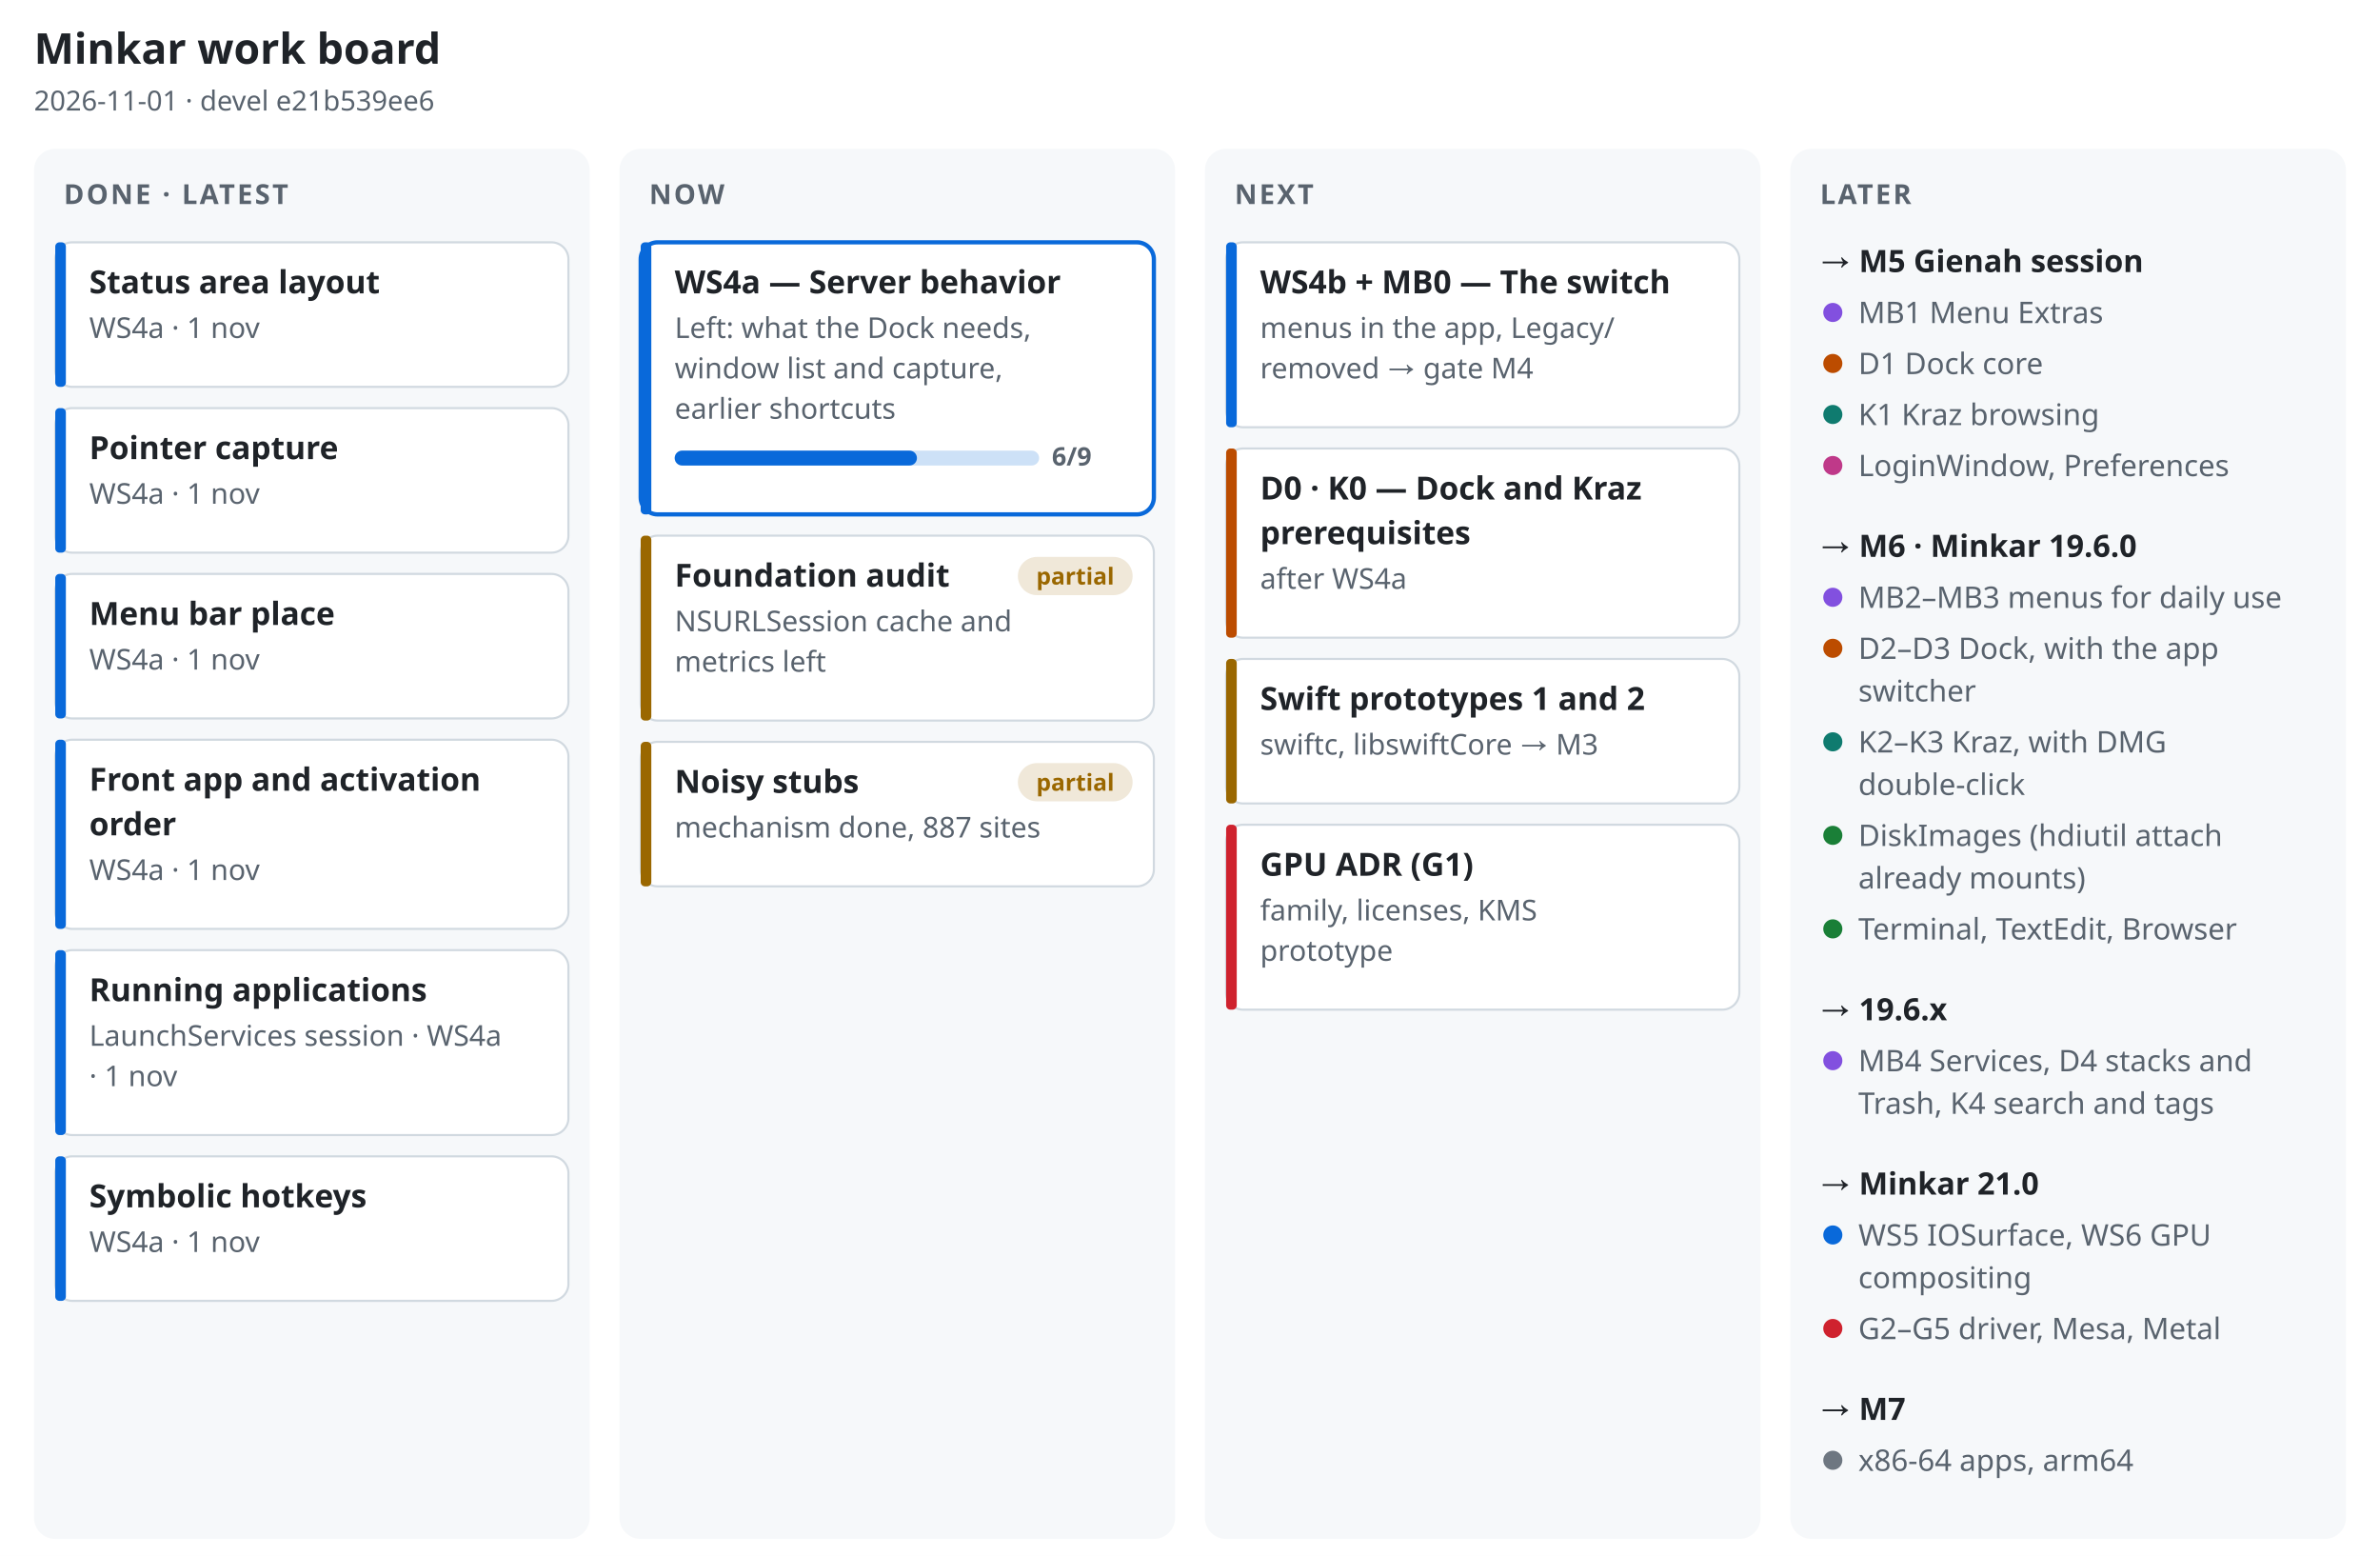
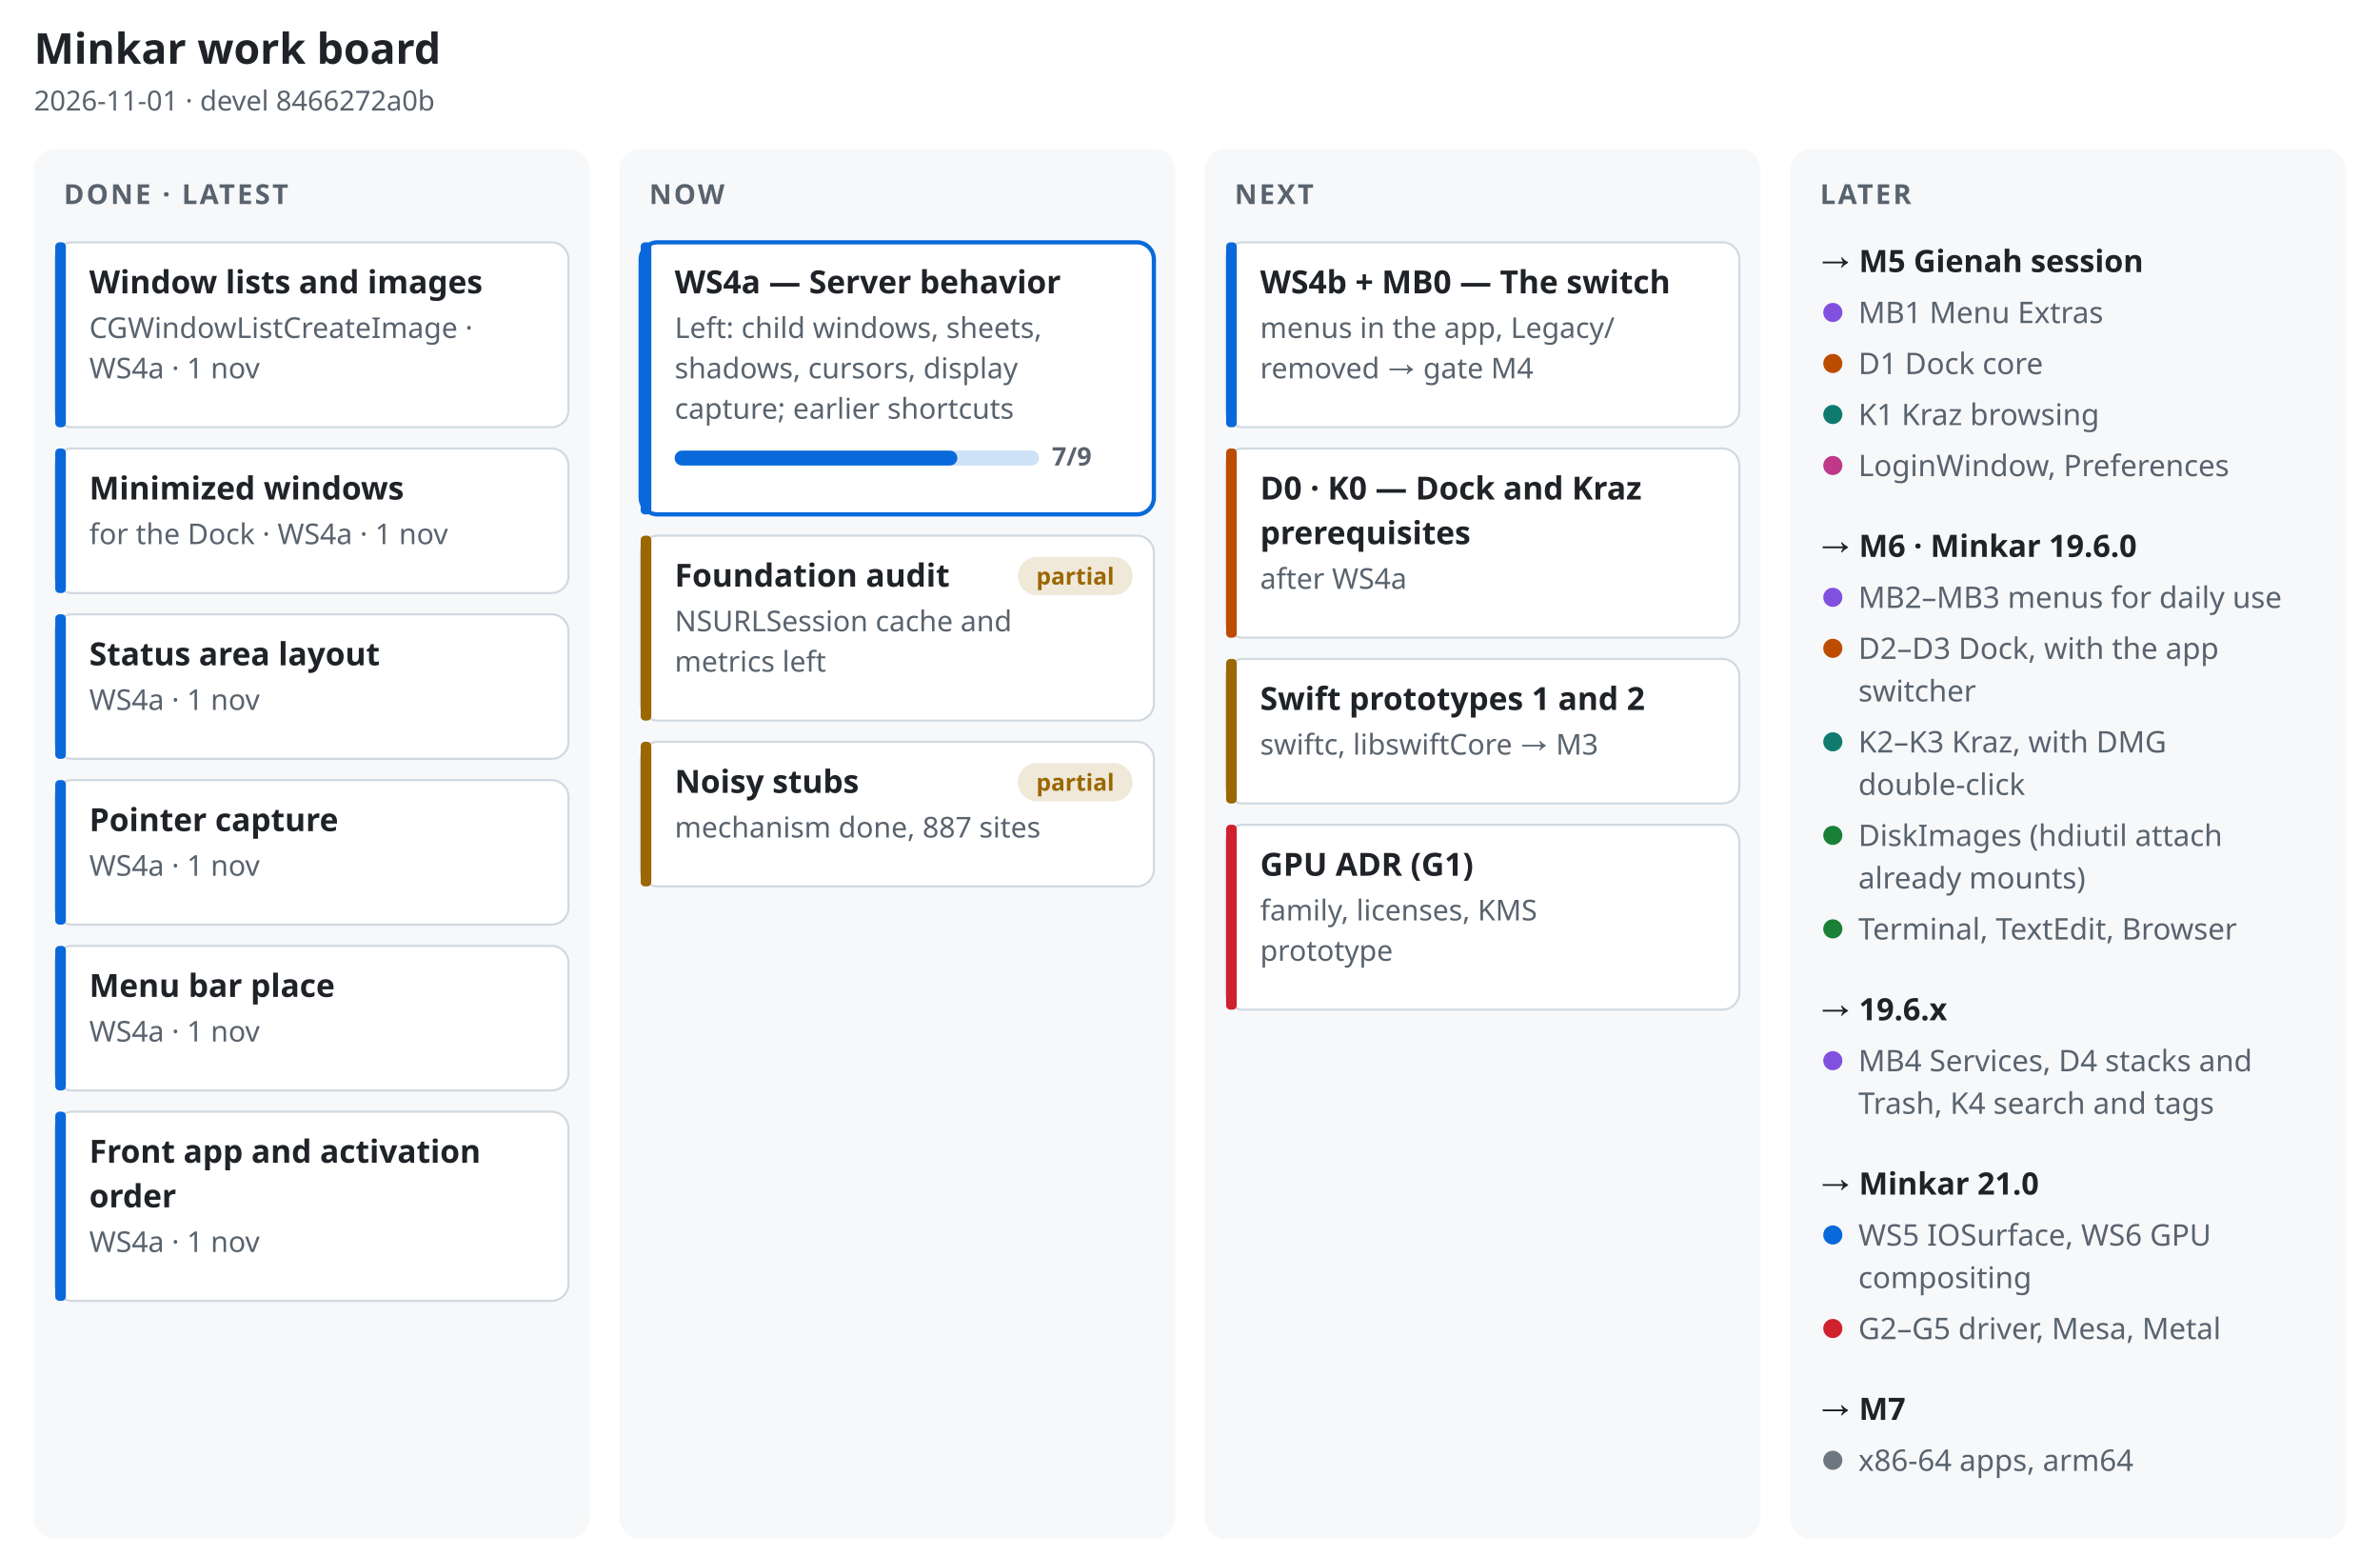
<svg xmlns="http://www.w3.org/2000/svg" width="1120" height="732" viewBox="0 0 1120 732" font-family="-apple-system, BlinkMacSystemFont, 'Segoe UI', 'Noto Sans', Helvetica, Arial, sans-serif" role="img" aria-label="Minkar work board, 2026-11-01">
  <rect width="1120" height="732" fill="#ffffff" />
  <text x="16" y="30" font-size="20" font-weight="700" fill="#1f2328" text-anchor="start">Minkar work board</text>
-   <text x="16" y="52" font-size="13" font-weight="400" fill="#59636e" text-anchor="start">2026-11-01 · devel e21b539ee6</text>
+   <text x="16" y="52" font-size="13" font-weight="400" fill="#59636e" text-anchor="start">2026-11-01 · devel 8466272a0b</text>
  <rect x="16" y="70" width="261.5" height="654" rx="10" fill="#f6f8fa" />
  <text x="30" y="96" font-size="13" font-weight="700" fill="#59636e" text-anchor="start" letter-spacing=".08em">DONE · LATEST</text>
-   <rect x="26" y="114" width="241.5" height="68" rx="8" fill="#ffffff" stroke="#d1d9e0" stroke-width="1" />
-   <rect x="26" y="114" width="5" height="68" rx="2" fill="#0969da" />
-   <text x="42" y="138" font-size="15" font-weight="650" fill="#1f2328" text-anchor="start">Status area layout</text>
-   <text x="42" y="159" font-size="13.5" font-weight="400" fill="#59636e" text-anchor="start">WS4a · 1 nov</text>
-   <rect x="26" y="192" width="241.5" height="68" rx="8" fill="#ffffff" stroke="#d1d9e0" stroke-width="1" />
-   <rect x="26" y="192" width="5" height="68" rx="2" fill="#0969da" />
-   <text x="42" y="216" font-size="15" font-weight="650" fill="#1f2328" text-anchor="start">Pointer capture</text>
-   <text x="42" y="237" font-size="13.5" font-weight="400" fill="#59636e" text-anchor="start">WS4a · 1 nov</text>
-   <rect x="26" y="270" width="241.5" height="68" rx="8" fill="#ffffff" stroke="#d1d9e0" stroke-width="1" />
-   <rect x="26" y="270" width="5" height="68" rx="2" fill="#0969da" />
-   <text x="42" y="294" font-size="15" font-weight="650" fill="#1f2328" text-anchor="start">Menu bar place</text>
-   <text x="42" y="315" font-size="13.5" font-weight="400" fill="#59636e" text-anchor="start">WS4a · 1 nov</text>
-   <rect x="26" y="348" width="241.5" height="89" rx="8" fill="#ffffff" stroke="#d1d9e0" stroke-width="1" />
-   <rect x="26" y="348" width="5" height="89" rx="2" fill="#0969da" />
-   <text x="42" y="372" font-size="15" font-weight="650" fill="#1f2328" text-anchor="start">Front app and activation</text>
-   <text x="42" y="393" font-size="15" font-weight="650" fill="#1f2328" text-anchor="start">order</text>
-   <text x="42" y="414" font-size="13.5" font-weight="400" fill="#59636e" text-anchor="start">WS4a · 1 nov</text>
-   <rect x="26" y="447" width="241.5" height="87" rx="8" fill="#ffffff" stroke="#d1d9e0" stroke-width="1" />
-   <rect x="26" y="447" width="5" height="87" rx="2" fill="#0969da" />
-   <text x="42" y="471" font-size="15" font-weight="650" fill="#1f2328" text-anchor="start">Running applications</text>
-   <text x="42" y="492" font-size="13.5" font-weight="400" fill="#59636e" text-anchor="start">LaunchServices session · WS4a</text>
-   <text x="42" y="511" font-size="13.5" font-weight="400" fill="#59636e" text-anchor="start">· 1 nov</text>
-   <rect x="26" y="544" width="241.5" height="68" rx="8" fill="#ffffff" stroke="#d1d9e0" stroke-width="1" />
-   <rect x="26" y="544" width="5" height="68" rx="2" fill="#0969da" />
-   <text x="42" y="568" font-size="15" font-weight="650" fill="#1f2328" text-anchor="start">Symbolic hotkeys</text>
+   <rect x="26" y="114" width="241.5" height="87" rx="8" fill="#ffffff" stroke="#d1d9e0" stroke-width="1" />
+   <rect x="26" y="114" width="5" height="87" rx="2" fill="#0969da" />
+   <text x="42" y="138" font-size="15" font-weight="650" fill="#1f2328" text-anchor="start">Window lists and images</text>
+   <text x="42" y="159" font-size="13.5" font-weight="400" fill="#59636e" text-anchor="start">CGWindowListCreateImage ·</text>
+   <text x="42" y="178" font-size="13.5" font-weight="400" fill="#59636e" text-anchor="start">WS4a · 1 nov</text>
+   <rect x="26" y="211" width="241.5" height="68" rx="8" fill="#ffffff" stroke="#d1d9e0" stroke-width="1" />
+   <rect x="26" y="211" width="5" height="68" rx="2" fill="#0969da" />
+   <text x="42" y="235" font-size="15" font-weight="650" fill="#1f2328" text-anchor="start">Minimized windows</text>
+   <text x="42" y="256" font-size="13.5" font-weight="400" fill="#59636e" text-anchor="start">for the Dock · WS4a · 1 nov</text>
+   <rect x="26" y="289" width="241.5" height="68" rx="8" fill="#ffffff" stroke="#d1d9e0" stroke-width="1" />
+   <rect x="26" y="289" width="5" height="68" rx="2" fill="#0969da" />
+   <text x="42" y="313" font-size="15" font-weight="650" fill="#1f2328" text-anchor="start">Status area layout</text>
+   <text x="42" y="334" font-size="13.5" font-weight="400" fill="#59636e" text-anchor="start">WS4a · 1 nov</text>
+   <rect x="26" y="367" width="241.5" height="68" rx="8" fill="#ffffff" stroke="#d1d9e0" stroke-width="1" />
+   <rect x="26" y="367" width="5" height="68" rx="2" fill="#0969da" />
+   <text x="42" y="391" font-size="15" font-weight="650" fill="#1f2328" text-anchor="start">Pointer capture</text>
+   <text x="42" y="412" font-size="13.5" font-weight="400" fill="#59636e" text-anchor="start">WS4a · 1 nov</text>
+   <rect x="26" y="445" width="241.5" height="68" rx="8" fill="#ffffff" stroke="#d1d9e0" stroke-width="1" />
+   <rect x="26" y="445" width="5" height="68" rx="2" fill="#0969da" />
+   <text x="42" y="469" font-size="15" font-weight="650" fill="#1f2328" text-anchor="start">Menu bar place</text>
+   <text x="42" y="490" font-size="13.5" font-weight="400" fill="#59636e" text-anchor="start">WS4a · 1 nov</text>
+   <rect x="26" y="523" width="241.5" height="89" rx="8" fill="#ffffff" stroke="#d1d9e0" stroke-width="1" />
+   <rect x="26" y="523" width="5" height="89" rx="2" fill="#0969da" />
+   <text x="42" y="547" font-size="15" font-weight="650" fill="#1f2328" text-anchor="start">Front app and activation</text>
+   <text x="42" y="568" font-size="15" font-weight="650" fill="#1f2328" text-anchor="start">order</text>
  <text x="42" y="589" font-size="13.5" font-weight="400" fill="#59636e" text-anchor="start">WS4a · 1 nov</text>
  <rect x="291.5" y="70" width="261.5" height="654" rx="10" fill="#f6f8fa" />
  <text x="305.5" y="96" font-size="13" font-weight="700" fill="#59636e" text-anchor="start" letter-spacing=".08em">NOW</text>
  <rect x="301.5" y="114" width="241.5" height="128" rx="8" fill="#ffffff" stroke="#0969da" stroke-width="2" />
  <rect x="301.5" y="114" width="5" height="128" rx="2" fill="#0969da" />
  <text x="317.5" y="138" font-size="15" font-weight="650" fill="#1f2328" text-anchor="start">WS4a — Server behavior</text>
-   <text x="317.5" y="159" font-size="13.5" font-weight="400" fill="#59636e" text-anchor="start">Left: what the Dock needs,</text>
-   <text x="317.5" y="178" font-size="13.5" font-weight="400" fill="#59636e" text-anchor="start">window list and capture,</text>
-   <text x="317.5" y="197" font-size="13.5" font-weight="400" fill="#59636e" text-anchor="start">earlier shortcuts</text>
+   <text x="317.5" y="159" font-size="13.5" font-weight="400" fill="#59636e" text-anchor="start">Left: child windows, sheets,</text>
+   <text x="317.5" y="178" font-size="13.5" font-weight="400" fill="#59636e" text-anchor="start">shadows, cursors, display</text>
+   <text x="317.5" y="197" font-size="13.5" font-weight="400" fill="#59636e" text-anchor="start">capture; earlier shortcuts</text>
  <rect x="317.5" y="212" width="171.5" height="7" rx="3.5" fill="#0969da" fill-opacity=".2" />
-   <rect x="317.5" y="212" width="114" height="7" rx="3.5" fill="#0969da" />
-   <text x="495" y="219" font-size="12" font-weight="600" fill="#59636e" text-anchor="start">6/9</text>
+   <rect x="317.5" y="212" width="133" height="7" rx="3.5" fill="#0969da" />
+   <text x="495" y="219" font-size="12" font-weight="600" fill="#59636e" text-anchor="start">7/9</text>
  <rect x="301.5" y="252" width="241.5" height="87" rx="8" fill="#ffffff" stroke="#d1d9e0" stroke-width="1" />
  <rect x="301.5" y="252" width="5" height="87" rx="2" fill="#9a6700" />
  <text x="317.5" y="276" font-size="15" font-weight="650" fill="#1f2328" text-anchor="start">Foundation audit</text>
  <text x="317.5" y="297" font-size="13.5" font-weight="400" fill="#59636e" text-anchor="start">NSURLSession cache and</text>
  <text x="317.5" y="316" font-size="13.5" font-weight="400" fill="#59636e" text-anchor="start">metrics left</text>
  <rect x="479" y="262" width="54" height="18" rx="9" fill="#9a6700" fill-opacity=".15" />
  <text x="506" y="275" font-size="11" font-weight="600" fill="#9a6700" text-anchor="middle">partial</text>
  <rect x="301.5" y="349" width="241.5" height="68" rx="8" fill="#ffffff" stroke="#d1d9e0" stroke-width="1" />
  <rect x="301.5" y="349" width="5" height="68" rx="2" fill="#9a6700" />
  <text x="317.5" y="373" font-size="15" font-weight="650" fill="#1f2328" text-anchor="start">Noisy stubs</text>
  <text x="317.5" y="394" font-size="13.5" font-weight="400" fill="#59636e" text-anchor="start">mechanism done, 887 sites</text>
  <rect x="479" y="359" width="54" height="18" rx="9" fill="#9a6700" fill-opacity=".15" />
  <text x="506" y="372" font-size="11" font-weight="600" fill="#9a6700" text-anchor="middle">partial</text>
  <rect x="567" y="70" width="261.5" height="654" rx="10" fill="#f6f8fa" />
  <text x="581" y="96" font-size="13" font-weight="700" fill="#59636e" text-anchor="start" letter-spacing=".08em">NEXT</text>
  <rect x="577" y="114" width="241.5" height="87" rx="8" fill="#ffffff" stroke="#d1d9e0" stroke-width="1" />
  <rect x="577" y="114" width="5" height="87" rx="2" fill="#0969da" />
  <text x="593" y="138" font-size="15" font-weight="650" fill="#1f2328" text-anchor="start">WS4b + MB0 — The switch</text>
  <text x="593" y="159" font-size="13.5" font-weight="400" fill="#59636e" text-anchor="start">menus in the app, Legacy/</text>
  <text x="593" y="178" font-size="13.5" font-weight="400" fill="#59636e" text-anchor="start">removed → gate M4</text>
  <rect x="577" y="211" width="241.5" height="89" rx="8" fill="#ffffff" stroke="#d1d9e0" stroke-width="1" />
  <rect x="577" y="211" width="5" height="89" rx="2" fill="#bc4c00" />
  <text x="593" y="235" font-size="15" font-weight="650" fill="#1f2328" text-anchor="start">D0 · K0 — Dock and Kraz</text>
  <text x="593" y="256" font-size="15" font-weight="650" fill="#1f2328" text-anchor="start">prerequisites</text>
  <text x="593" y="277" font-size="13.5" font-weight="400" fill="#59636e" text-anchor="start">after WS4a</text>
  <rect x="577" y="310" width="241.5" height="68" rx="8" fill="#ffffff" stroke="#d1d9e0" stroke-width="1" />
  <rect x="577" y="310" width="5" height="68" rx="2" fill="#9a6700" />
  <text x="593" y="334" font-size="15" font-weight="650" fill="#1f2328" text-anchor="start">Swift prototypes 1 and 2</text>
  <text x="593" y="355" font-size="13.5" font-weight="400" fill="#59636e" text-anchor="start">swiftc, libswiftCore → M3</text>
  <rect x="577" y="388" width="241.5" height="87" rx="8" fill="#ffffff" stroke="#d1d9e0" stroke-width="1" />
  <rect x="577" y="388" width="5" height="87" rx="2" fill="#cf222e" />
  <text x="593" y="412" font-size="15" font-weight="650" fill="#1f2328" text-anchor="start">GPU ADR (G1)</text>
  <text x="593" y="433" font-size="13.5" font-weight="400" fill="#59636e" text-anchor="start">family, licenses, KMS</text>
  <text x="593" y="452" font-size="13.5" font-weight="400" fill="#59636e" text-anchor="start">prototype</text>
  <rect x="842.5" y="70" width="261.5" height="654" rx="10" fill="#f6f8fa" />
  <text x="856.5" y="96" font-size="13" font-weight="700" fill="#59636e" text-anchor="start" letter-spacing=".08em">LATER</text>
  <text x="856.5" y="128" font-size="14.5" font-weight="700" fill="#1f2328" text-anchor="start">→ M5 Gienah session</text>
  <circle cx="862.5" cy="147" r="4.5" fill="#8250df" />
  <text x="874.5" y="152" font-size="14" font-weight="400" fill="#59636e" text-anchor="start">MB1 Menu Extras</text>
  <circle cx="862.5" cy="171" r="4.5" fill="#bc4c00" />
  <text x="874.5" y="176" font-size="14" font-weight="400" fill="#59636e" text-anchor="start">D1 Dock core</text>
  <circle cx="862.5" cy="195" r="4.5" fill="#0f7b6f" />
  <text x="874.5" y="200" font-size="14" font-weight="400" fill="#59636e" text-anchor="start">K1 Kraz browsing</text>
  <circle cx="862.5" cy="219" r="4.5" fill="#bf3989" />
  <text x="874.5" y="224" font-size="14" font-weight="400" fill="#59636e" text-anchor="start">LoginWindow, Preferences</text>
  <text x="856.5" y="262" font-size="14.5" font-weight="700" fill="#1f2328" text-anchor="start">→ M6 · Minkar 19.6.0</text>
  <circle cx="862.5" cy="281" r="4.5" fill="#8250df" />
  <text x="874.5" y="286" font-size="14" font-weight="400" fill="#59636e" text-anchor="start">MB2–MB3 menus for daily use</text>
  <circle cx="862.5" cy="305" r="4.5" fill="#bc4c00" />
  <text x="874.5" y="310" font-size="14" font-weight="400" fill="#59636e" text-anchor="start">D2–D3 Dock, with the app</text>
  <text x="874.5" y="330" font-size="14" font-weight="400" fill="#59636e" text-anchor="start">switcher</text>
  <circle cx="862.5" cy="349" r="4.5" fill="#0f7b6f" />
  <text x="874.5" y="354" font-size="14" font-weight="400" fill="#59636e" text-anchor="start">K2–K3 Kraz, with DMG</text>
  <text x="874.5" y="374" font-size="14" font-weight="400" fill="#59636e" text-anchor="start">double-click</text>
  <circle cx="862.5" cy="393" r="4.5" fill="#1a7f37" />
  <text x="874.5" y="398" font-size="14" font-weight="400" fill="#59636e" text-anchor="start">DiskImages (hdiutil attach</text>
  <text x="874.5" y="418" font-size="14" font-weight="400" fill="#59636e" text-anchor="start">already mounts)</text>
  <circle cx="862.5" cy="437" r="4.5" fill="#1a7f37" />
  <text x="874.5" y="442" font-size="14" font-weight="400" fill="#59636e" text-anchor="start">Terminal, TextEdit, Browser</text>
  <text x="856.5" y="480" font-size="14.5" font-weight="700" fill="#1f2328" text-anchor="start">→ 19.6.x</text>
  <circle cx="862.5" cy="499" r="4.5" fill="#8250df" />
  <text x="874.5" y="504" font-size="14" font-weight="400" fill="#59636e" text-anchor="start">MB4 Services, D4 stacks and</text>
  <text x="874.5" y="524" font-size="14" font-weight="400" fill="#59636e" text-anchor="start">Trash, K4 search and tags</text>
  <text x="856.5" y="562" font-size="14.5" font-weight="700" fill="#1f2328" text-anchor="start">→ Minkar 21.0</text>
  <circle cx="862.5" cy="581" r="4.5" fill="#0969da" />
  <text x="874.5" y="586" font-size="14" font-weight="400" fill="#59636e" text-anchor="start">WS5 IOSurface, WS6 GPU</text>
  <text x="874.5" y="606" font-size="14" font-weight="400" fill="#59636e" text-anchor="start">compositing</text>
  <circle cx="862.5" cy="625" r="4.5" fill="#cf222e" />
  <text x="874.5" y="630" font-size="14" font-weight="400" fill="#59636e" text-anchor="start">G2–G5 driver, Mesa, Metal</text>
  <text x="856.5" y="668" font-size="14.5" font-weight="700" fill="#1f2328" text-anchor="start">→ M7</text>
  <circle cx="862.5" cy="687" r="4.5" fill="#6e7781" />
  <text x="874.5" y="692" font-size="14" font-weight="400" fill="#59636e" text-anchor="start">x86-64 apps, arm64</text>
</svg>
